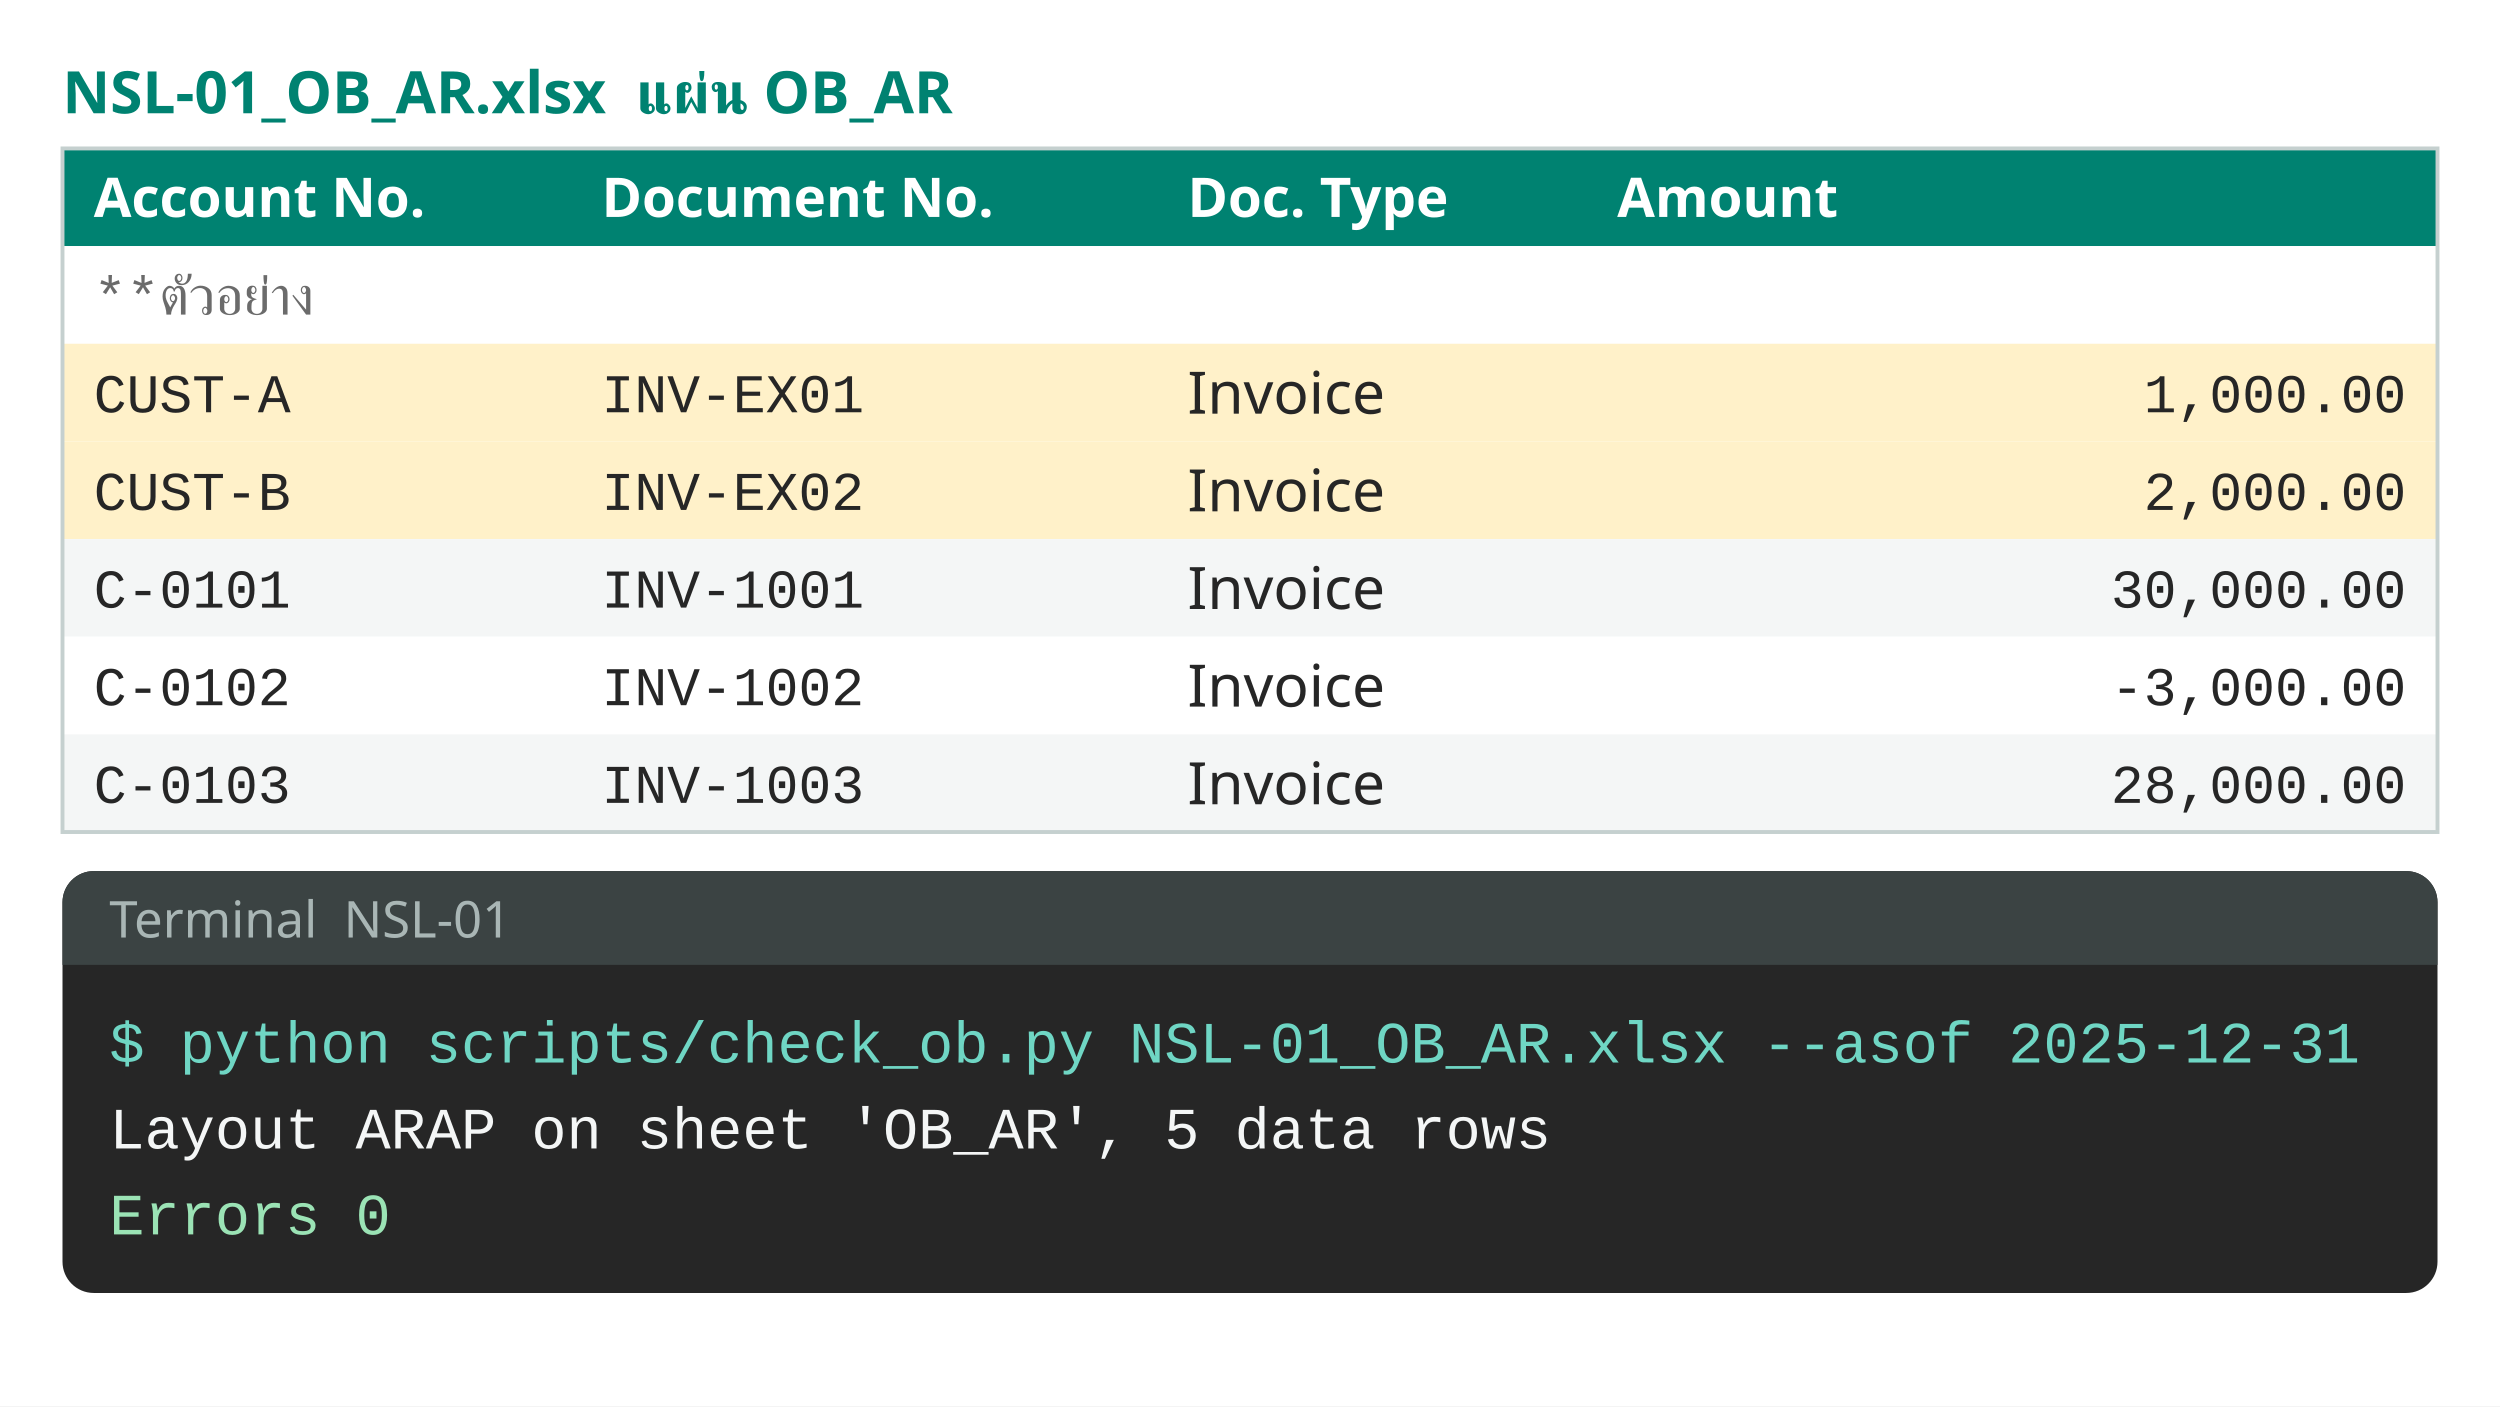
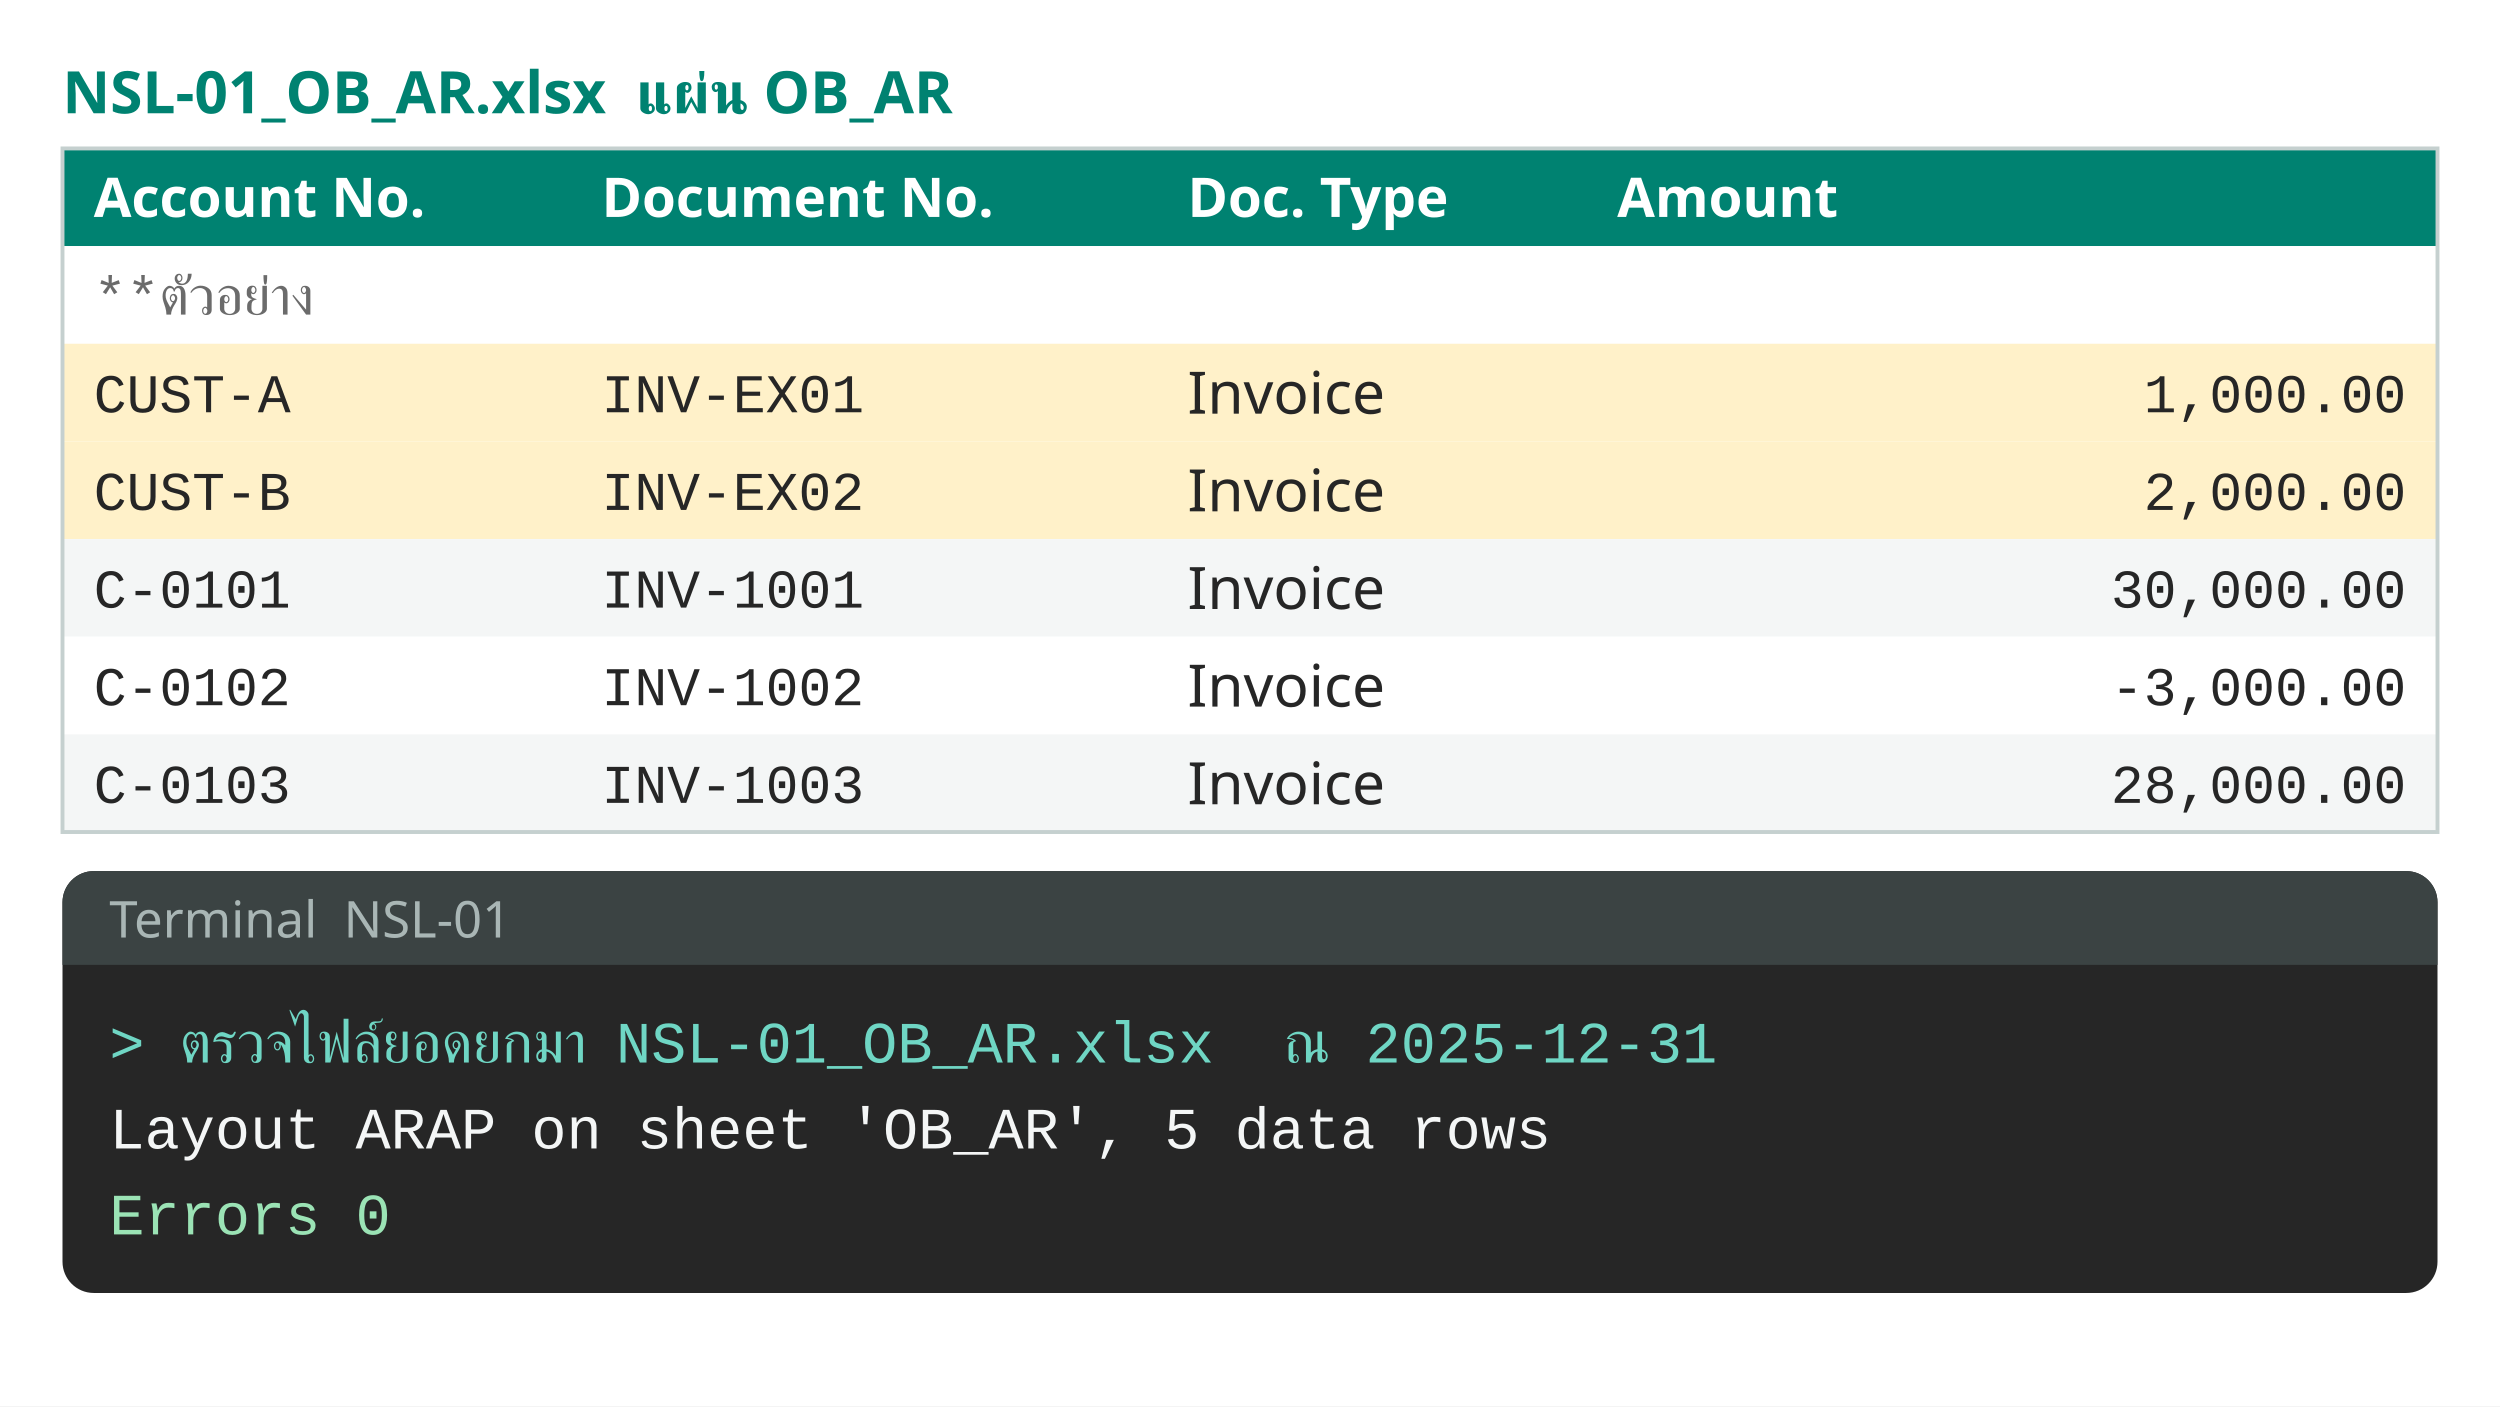
<svg xmlns="http://www.w3.org/2000/svg" width="640" height="360" viewBox="0 0 640 360" role="img">
  <rect width="640" height="360" fill="#FFFFFF" />
  <text x="16" y="29" font-family="Prompt, Sarabun, Tahoma, sans-serif" font-size="15" font-weight="700" fill="#008271" text-anchor="start" xml:space="preserve" style="white-space:pre">NSL-01_OB_AR.xlsx  แผ่น OB_AR</text>
  <rect x="16" y="38" width="608" height="25" rx="0" fill="#008271" />
  <text x="24" y="55.54" font-family="Prompt, Sarabun, Tahoma, sans-serif" font-size="14" font-weight="700" fill="#FFFFFF" text-anchor="start" xml:space="preserve" style="white-space:pre">Account No.</text>
  <text x="154" y="55.54" font-family="Prompt, Sarabun, Tahoma, sans-serif" font-size="14" font-weight="700" fill="#FFFFFF" text-anchor="start" xml:space="preserve" style="white-space:pre">Document No.</text>
  <text x="304" y="55.54" font-family="Prompt, Sarabun, Tahoma, sans-serif" font-size="14" font-weight="700" fill="#FFFFFF" text-anchor="start" xml:space="preserve" style="white-space:pre">Doc. Type</text>
  <text x="414" y="55.54" font-family="Prompt, Sarabun, Tahoma, sans-serif" font-size="14" font-weight="700" fill="#FFFFFF" text-anchor="start" xml:space="preserve" style="white-space:pre">Amount</text>
  <rect x="16" y="63" width="608" height="25" rx="0" fill="#FFFFFF" />
  <text x="24" y="80.54" font-family="Consolas, 'Courier New', Prompt, Sarabun, Tahoma, monospace" font-size="14" fill="#6B6B6B" text-anchor="start" xml:space="preserve" style="white-space:pre">**ตัวอย่าง</text>
  <rect x="16" y="88" width="608" height="25" rx="0" fill="#FFF1C9" />
  <text x="24" y="105.54" font-family="Consolas, 'Courier New', Prompt, Sarabun, Tahoma, monospace" font-size="14" fill="#262626" text-anchor="start" xml:space="preserve" style="white-space:pre">CUST-A</text>
  <text x="154" y="105.54" font-family="Consolas, 'Courier New', Prompt, Sarabun, Tahoma, monospace" font-size="14" fill="#262626" text-anchor="start" xml:space="preserve" style="white-space:pre">INV-EX01</text>
  <text x="304" y="105.9" font-family="Prompt, Sarabun, Tahoma, sans-serif" font-size="15" fill="#262626" text-anchor="start" xml:space="preserve" style="white-space:pre">Invoice</text>
  <text x="616" y="105.54" font-family="Consolas, 'Courier New', Prompt, Sarabun, Tahoma, monospace" font-size="14" fill="#262626" text-anchor="end" xml:space="preserve" style="white-space:pre">1,000.00</text>
  <rect x="16" y="113" width="608" height="25" rx="0" fill="#FFF1C9" />
  <text x="24" y="130.54" font-family="Consolas, 'Courier New', Prompt, Sarabun, Tahoma, monospace" font-size="14" fill="#262626" text-anchor="start" xml:space="preserve" style="white-space:pre">CUST-B</text>
  <text x="154" y="130.54" font-family="Consolas, 'Courier New', Prompt, Sarabun, Tahoma, monospace" font-size="14" fill="#262626" text-anchor="start" xml:space="preserve" style="white-space:pre">INV-EX02</text>
  <text x="304" y="130.9" font-family="Prompt, Sarabun, Tahoma, sans-serif" font-size="15" fill="#262626" text-anchor="start" xml:space="preserve" style="white-space:pre">Invoice</text>
  <text x="616" y="130.54" font-family="Consolas, 'Courier New', Prompt, Sarabun, Tahoma, monospace" font-size="14" fill="#262626" text-anchor="end" xml:space="preserve" style="white-space:pre">2,000.00</text>
  <rect x="16" y="138" width="608" height="25" rx="0" fill="#F4F6F6" />
  <text x="24" y="155.54" font-family="Consolas, 'Courier New', Prompt, Sarabun, Tahoma, monospace" font-size="14" fill="#262626" text-anchor="start" xml:space="preserve" style="white-space:pre">C-0101</text>
  <text x="154" y="155.54" font-family="Consolas, 'Courier New', Prompt, Sarabun, Tahoma, monospace" font-size="14" fill="#262626" text-anchor="start" xml:space="preserve" style="white-space:pre">INV-1001</text>
  <text x="304" y="155.9" font-family="Prompt, Sarabun, Tahoma, sans-serif" font-size="15" fill="#262626" text-anchor="start" xml:space="preserve" style="white-space:pre">Invoice</text>
  <text x="616" y="155.54" font-family="Consolas, 'Courier New', Prompt, Sarabun, Tahoma, monospace" font-size="14" fill="#262626" text-anchor="end" xml:space="preserve" style="white-space:pre">30,000.00</text>
  <rect x="16" y="163" width="608" height="25" rx="0" fill="#FFFFFF" />
  <text x="24" y="180.54" font-family="Consolas, 'Courier New', Prompt, Sarabun, Tahoma, monospace" font-size="14" fill="#262626" text-anchor="start" xml:space="preserve" style="white-space:pre">C-0102</text>
  <text x="154" y="180.54" font-family="Consolas, 'Courier New', Prompt, Sarabun, Tahoma, monospace" font-size="14" fill="#262626" text-anchor="start" xml:space="preserve" style="white-space:pre">INV-1002</text>
  <text x="304" y="180.9" font-family="Prompt, Sarabun, Tahoma, sans-serif" font-size="15" fill="#262626" text-anchor="start" xml:space="preserve" style="white-space:pre">Invoice</text>
  <text x="616" y="180.54" font-family="Consolas, 'Courier New', Prompt, Sarabun, Tahoma, monospace" font-size="14" fill="#262626" text-anchor="end" xml:space="preserve" style="white-space:pre">-3,000.00</text>
  <rect x="16" y="188" width="608" height="25" rx="0" fill="#F4F6F6" />
  <text x="24" y="205.54" font-family="Consolas, 'Courier New', Prompt, Sarabun, Tahoma, monospace" font-size="14" fill="#262626" text-anchor="start" xml:space="preserve" style="white-space:pre">C-0103</text>
  <text x="154" y="205.54" font-family="Consolas, 'Courier New', Prompt, Sarabun, Tahoma, monospace" font-size="14" fill="#262626" text-anchor="start" xml:space="preserve" style="white-space:pre">INV-1003</text>
  <text x="304" y="205.9" font-family="Prompt, Sarabun, Tahoma, sans-serif" font-size="15" fill="#262626" text-anchor="start" xml:space="preserve" style="white-space:pre">Invoice</text>
  <text x="616" y="205.54" font-family="Consolas, 'Courier New', Prompt, Sarabun, Tahoma, monospace" font-size="14" fill="#262626" text-anchor="end" xml:space="preserve" style="white-space:pre">28,000.00</text>
  <rect x="16" y="38" width="608" height="175" rx="0" fill="none" stroke="#C5D0CF" stroke-width="1" />
  <rect x="16" y="223" width="608" height="108" rx="8" fill="#262626" />
  <path d="M16 231 a8 8 0 0 1 8 -8 h592 a8 8 0 0 1 8 8 v16 h-608 Z" fill="#3B4343" />
  <text x="28" y="240" font-family="Prompt, Sarabun, Tahoma, sans-serif" font-size="13" fill="#A9B6B5" text-anchor="start" xml:space="preserve" style="white-space:pre">Terminal  NSL-01</text>
-   <text x="28" y="272" font-family="Consolas, 'Courier New', Prompt, Sarabun, Tahoma, monospace" font-size="15" fill="#6FD6C4" text-anchor="start" xml:space="preserve" style="white-space:pre">$ python scripts/check_ob.py NSL-01_OB_AR.xlsx --asof 2025-12-31</text>
+   <text x="28" y="272" font-family="Consolas, 'Courier New', Prompt, Sarabun, Tahoma, monospace" font-size="15" fill="#6FD6C4" text-anchor="start" xml:space="preserve" style="white-space:pre">&gt; ตรวจไฟล์ยอดยกมา  NSL-01_OB_AR.xlsx  ณ 2025-12-31</text>
  <text x="28" y="294" font-family="Consolas, 'Courier New', Prompt, Sarabun, Tahoma, monospace" font-size="15" fill="#F4F6F6" text-anchor="start" xml:space="preserve" style="white-space:pre">Layout ARAP on sheet 'OB_AR', 5 data rows</text>
  <text x="28" y="316" font-family="Consolas, 'Courier New', Prompt, Sarabun, Tahoma, monospace" font-size="15" fill="#9BE3B5" text-anchor="start" xml:space="preserve" style="white-space:pre">Errors 0</text>
</svg>
